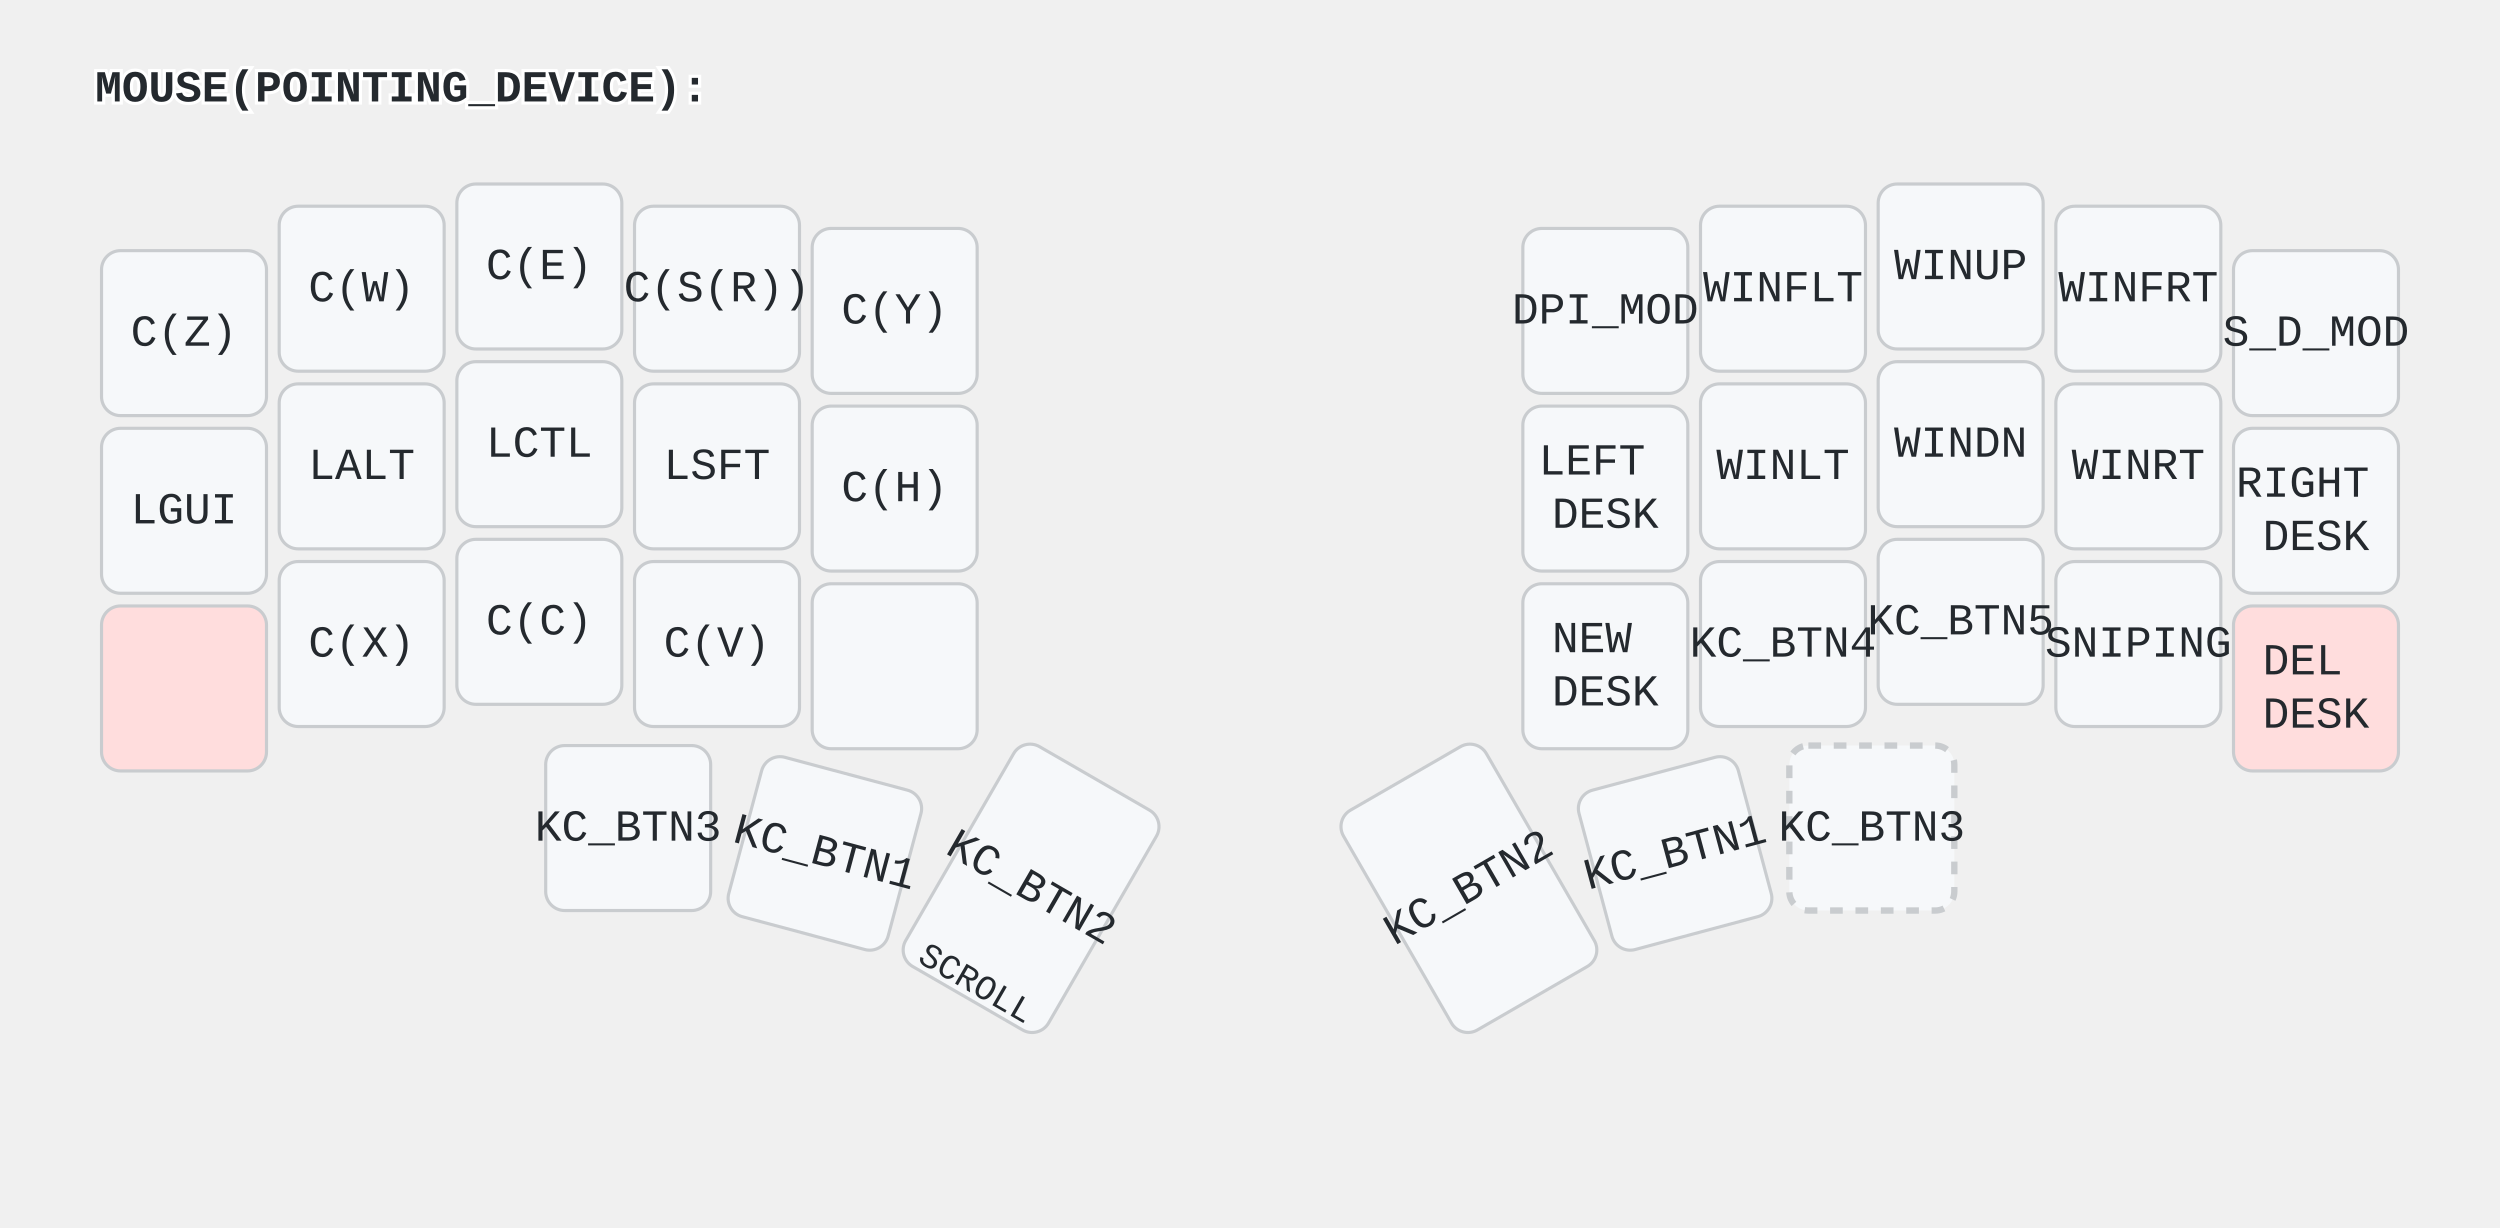
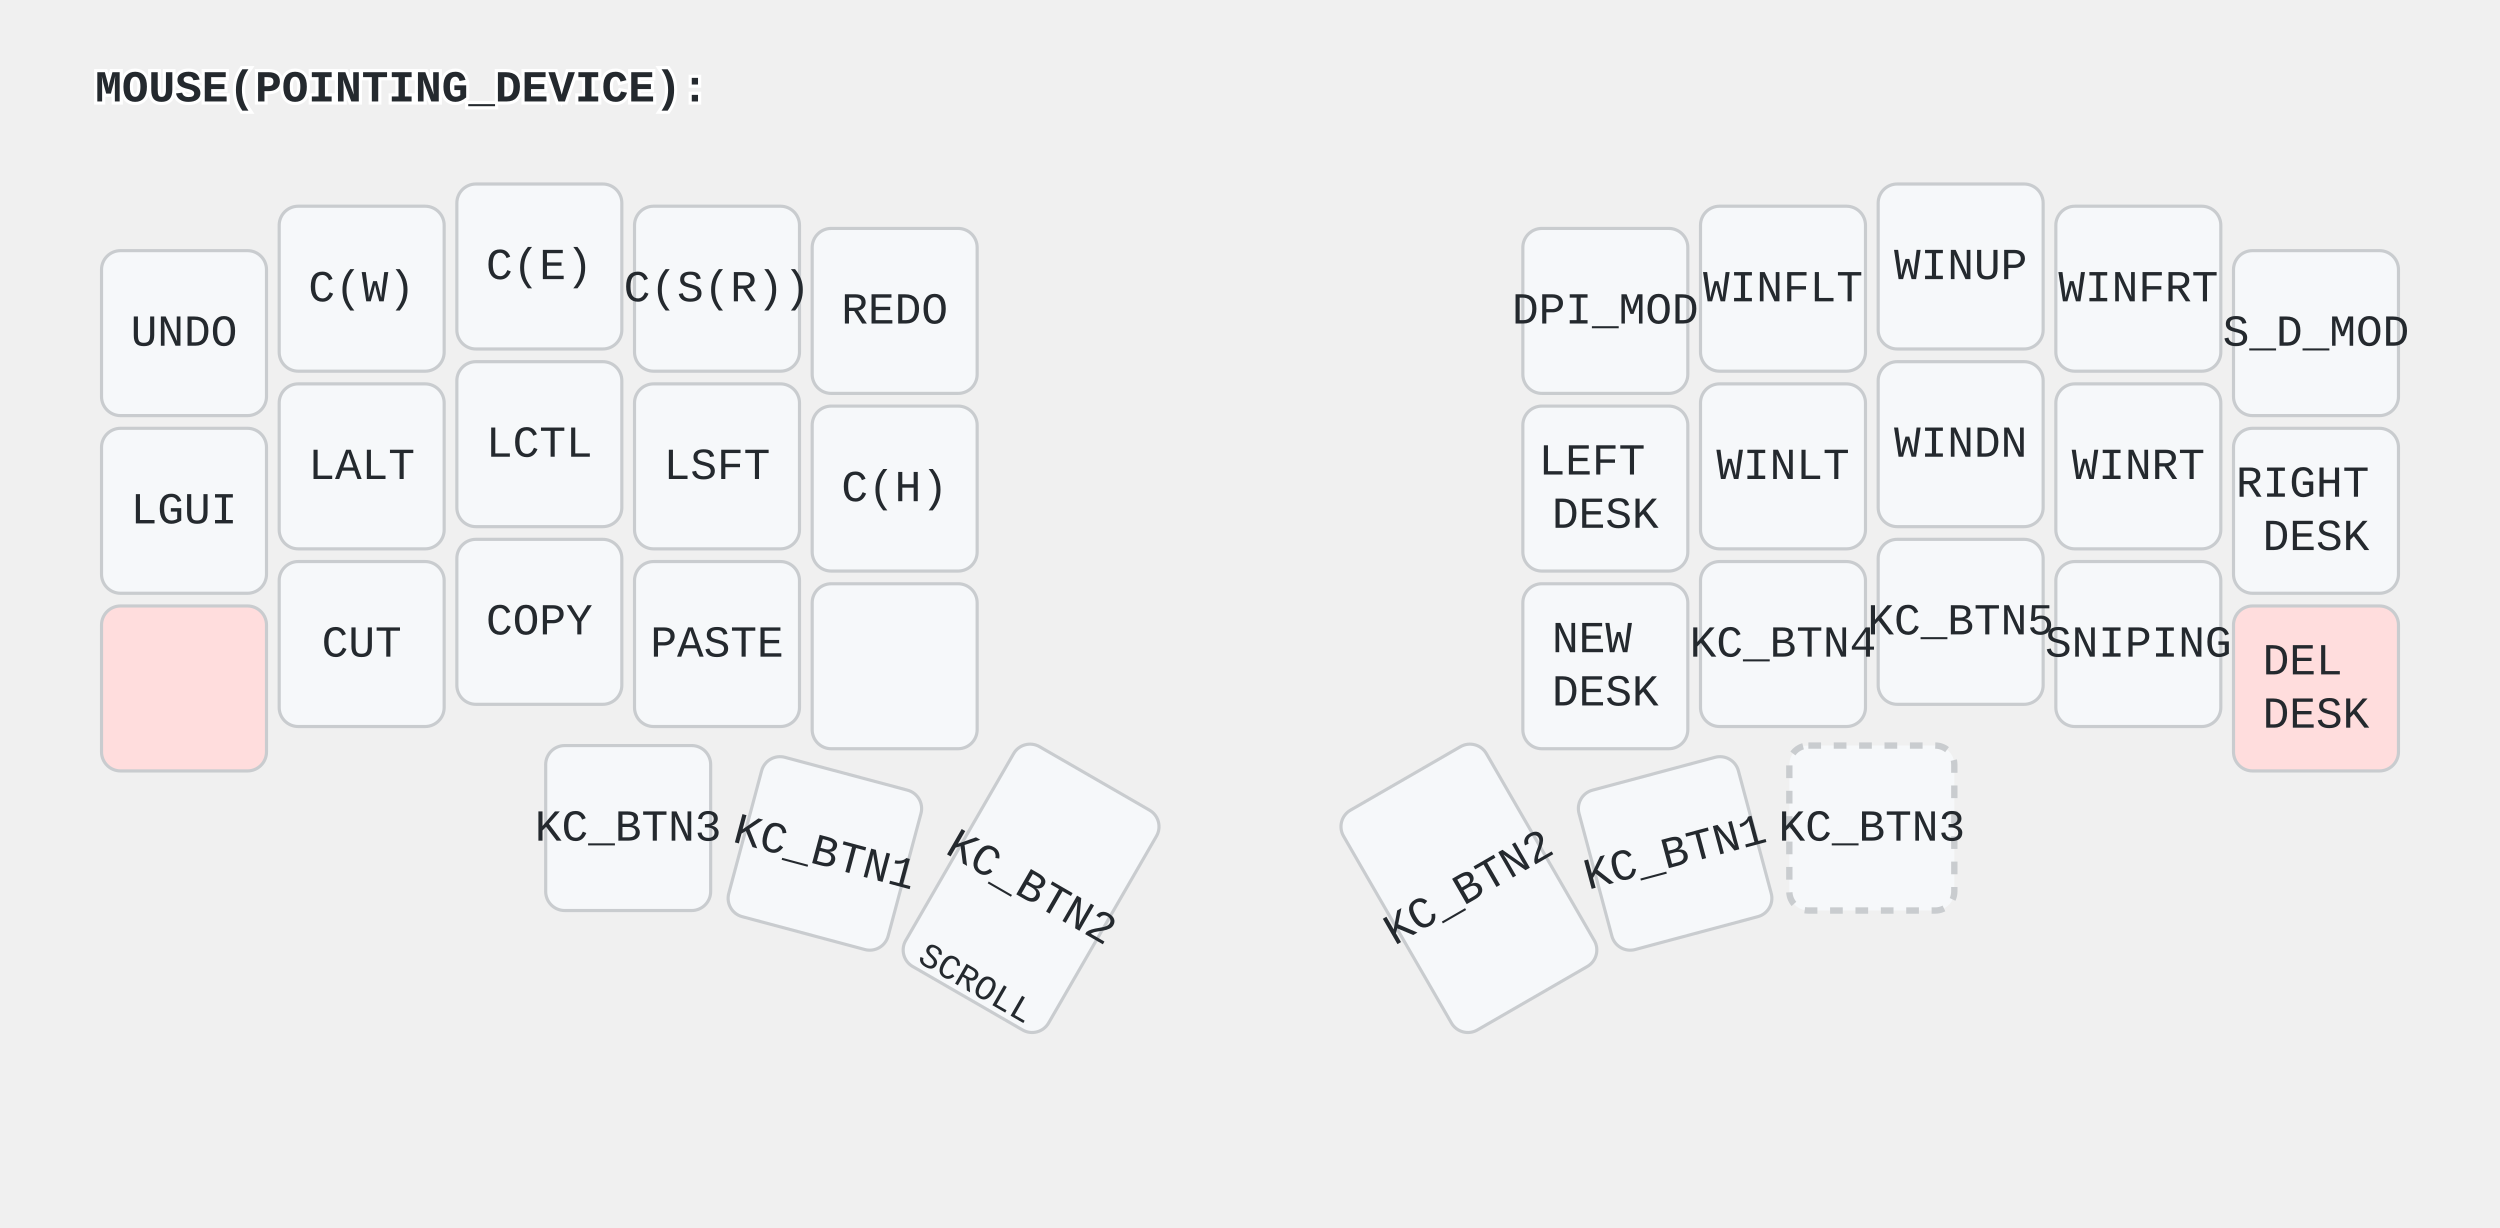
<svg xmlns="http://www.w3.org/2000/svg" width="788" height="387" viewBox="0 0 788 387" class="keymap">
  <style>/* inherit to force styles through use tags */
svg path {
    fill: inherit;
}

/* font and background color specifications */
svg.keymap {
    font-family: SFMono-Regular,Consolas,Liberation Mono,Menlo,monospace;
    font-size: 14px;
    font-kerning: normal;
    text-rendering: optimizeLegibility;
    fill: #24292e;
}

/* default key styling */
rect.key {
    fill: #f6f8fa;
}

rect.key, rect.combo {
    stroke: #c9cccf;
    stroke-width: 1;
}

/* default key side styling, only used is draw_key_sides is set */
rect.side {
    filter: brightness(90%);
}

/* color accent for combo boxes */
rect.combo, rect.combo-separate {
    fill: #cdf;
}

/* color accent for held keys */
rect.held, rect.combo.held {
    fill: #fdd;
}

/* color accent for ghost (optional) keys */
rect.ghost, rect.combo.ghost {
    stroke-dasharray: 4, 4;
    stroke-width: 2;
}

text {
    text-anchor: middle;
    dominant-baseline: middle;
}

/* styling for layer labels */
text.label {
    font-weight: bold;
    text-anchor: start;
    stroke: white;
    stroke-width: 2;
    paint-order: stroke;
}

/* styling for combo tap, and key hold/shifted label text */
text.combo, text.hold, text.shifted {
    font-size: 11px;
}

text.hold {
    text-anchor: middle;
    dominant-baseline: auto;
}

text.shifted {
    text-anchor: middle;
    dominant-baseline: hanging;
}

/* styling for hold/shifted label text in combo box */
text.combo.hold, text.combo.shifted {
    font-size: 8px;
}

/* lighter symbol for transparent keys */
text.trans {
    fill: #7b7e81;
}

/* styling for combo dendrons */
path.combo {
    stroke-width: 1;
    stroke: gray;
    fill: none;
}

/* Start Tabler Icons Cleanup */
/* cannot use height/width with glyphs */
.icon-tabler &gt; path {
    fill: inherit;
    stroke: inherit;
    stroke-width: 2;
}
/* hide tabler's default box */
.icon-tabler &gt; path[stroke="none"][fill="none"] {
    visibility: hidden;
}
/* End Tabler Icons Cleanup */
</style>
  <g transform="translate(30, 0)" class="layer-MOUSE(POINTING_DEVICE)">
    <text x="0" y="28" class="label">MOUSE(POINTING_DEVICE):</text>
    <g transform="translate(0, 56)">
      <g transform="translate(28, 49)" class="key keypos-0">
        <rect rx="6" ry="6" x="-26" y="-26" width="52" height="52" class="key" />
-         <text x="0" y="0" class="key tap">C(Z)</text>
+         <text x="0" y="0" class="key tap">UNDO</text>
      </g>
      <g transform="translate(84, 35)" class="key keypos-1">
        <rect rx="6" ry="6" x="-26" y="-26" width="52" height="52" class="key" />
        <text x="0" y="0" class="key tap">C(W)</text>
      </g>
      <g transform="translate(140, 28)" class="key keypos-2">
        <rect rx="6" ry="6" x="-26" y="-26" width="52" height="52" class="key" />
        <text x="0" y="0" class="key tap">C(E)</text>
      </g>
      <g transform="translate(196, 35)" class="key keypos-3">
        <rect rx="6" ry="6" x="-26" y="-26" width="52" height="52" class="key" />
        <text x="0" y="0" class="key tap">C(S(R))</text>
      </g>
      <g transform="translate(252, 42)" class="key keypos-4">
        <rect rx="6" ry="6" x="-26" y="-26" width="52" height="52" class="key" />
-         <text x="0" y="0" class="key tap">C(Y)</text>
+         <text x="0" y="0" class="key tap">REDO</text>
      </g>
      <g transform="translate(476, 42)" class="key keypos-5">
        <rect rx="6" ry="6" x="-26" y="-26" width="52" height="52" class="key" />
        <text x="0" y="0" class="key tap">DPI_MOD</text>
      </g>
      <g transform="translate(532, 35)" class="key keypos-6">
        <rect rx="6" ry="6" x="-26" y="-26" width="52" height="52" class="key" />
        <text x="0" y="0" class="key tap">WINFLT</text>
      </g>
      <g transform="translate(588, 28)" class="key keypos-7">
        <rect rx="6" ry="6" x="-26" y="-26" width="52" height="52" class="key" />
        <text x="0" y="0" class="key tap">WINUP</text>
      </g>
      <g transform="translate(644, 35)" class="key keypos-8">
        <rect rx="6" ry="6" x="-26" y="-26" width="52" height="52" class="key" />
        <text x="0" y="0" class="key tap">WINFRT</text>
      </g>
      <g transform="translate(700, 49)" class="key keypos-9">
        <rect rx="6" ry="6" x="-26" y="-26" width="52" height="52" class="key" />
        <text x="0" y="0" class="key tap">S_D_MOD</text>
      </g>
      <g transform="translate(28, 105)" class="key keypos-10">
        <rect rx="6" ry="6" x="-26" y="-26" width="52" height="52" class="key" />
        <text x="0" y="0" class="key tap">LGUI</text>
      </g>
      <g transform="translate(84, 91)" class="key keypos-11">
        <rect rx="6" ry="6" x="-26" y="-26" width="52" height="52" class="key" />
        <text x="0" y="0" class="key tap">LALT</text>
      </g>
      <g transform="translate(140, 84)" class="key keypos-12">
        <rect rx="6" ry="6" x="-26" y="-26" width="52" height="52" class="key" />
        <text x="0" y="0" class="key tap">LCTL</text>
      </g>
      <g transform="translate(196, 91)" class="key keypos-13">
        <rect rx="6" ry="6" x="-26" y="-26" width="52" height="52" class="key" />
        <text x="0" y="0" class="key tap">LSFT</text>
      </g>
      <g transform="translate(252, 98)" class="key keypos-14">
        <rect rx="6" ry="6" x="-26" y="-26" width="52" height="52" class="key" />
        <text x="0" y="0" class="key tap">C(H)</text>
      </g>
      <g transform="translate(476, 98)" class="key keypos-15">
        <rect rx="6" ry="6" x="-26" y="-26" width="52" height="52" class="key" />
        <text x="0" y="0" class="key tap">
          <tspan x="0" dy="-0.6em">LEFT</tspan>
          <tspan x="0" dy="1.2em">DESK</tspan>
        </text>
      </g>
      <g transform="translate(532, 91)" class="key keypos-16">
        <rect rx="6" ry="6" x="-26" y="-26" width="52" height="52" class="key" />
        <text x="0" y="0" class="key tap">WINLT</text>
      </g>
      <g transform="translate(588, 84)" class="key keypos-17">
        <rect rx="6" ry="6" x="-26" y="-26" width="52" height="52" class="key" />
        <text x="0" y="0" class="key tap">WINDN</text>
      </g>
      <g transform="translate(644, 91)" class="key keypos-18">
        <rect rx="6" ry="6" x="-26" y="-26" width="52" height="52" class="key" />
        <text x="0" y="0" class="key tap">WINRT</text>
      </g>
      <g transform="translate(700, 105)" class="key keypos-19">
        <rect rx="6" ry="6" x="-26" y="-26" width="52" height="52" class="key" />
        <text x="0" y="0" class="key tap">
          <tspan x="0" dy="-0.6em">RIGHT</tspan>
          <tspan x="0" dy="1.2em">DESK</tspan>
        </text>
      </g>
      <g transform="translate(28, 161)" class="key held keypos-20">
        <rect rx="6" ry="6" x="-26" y="-26" width="52" height="52" class="key held" />
      </g>
      <g transform="translate(84, 147)" class="key keypos-21">
        <rect rx="6" ry="6" x="-26" y="-26" width="52" height="52" class="key" />
-         <text x="0" y="0" class="key tap">C(X)</text>
+         <text x="0" y="0" class="key tap">CUT</text>
      </g>
      <g transform="translate(140, 140)" class="key keypos-22">
        <rect rx="6" ry="6" x="-26" y="-26" width="52" height="52" class="key" />
-         <text x="0" y="0" class="key tap">C(C)</text>
+         <text x="0" y="0" class="key tap">COPY</text>
      </g>
      <g transform="translate(196, 147)" class="key keypos-23">
        <rect rx="6" ry="6" x="-26" y="-26" width="52" height="52" class="key" />
-         <text x="0" y="0" class="key tap">C(V)</text>
+         <text x="0" y="0" class="key tap">PASTE</text>
      </g>
      <g transform="translate(252, 154)" class="key keypos-24">
        <rect rx="6" ry="6" x="-26" y="-26" width="52" height="52" class="key" />
      </g>
      <g transform="translate(476, 154)" class="key keypos-25">
        <rect rx="6" ry="6" x="-26" y="-26" width="52" height="52" class="key" />
        <text x="0" y="0" class="key tap">
          <tspan x="0" dy="-0.6em">NEW</tspan>
          <tspan x="0" dy="1.2em">DESK</tspan>
        </text>
      </g>
      <g transform="translate(532, 147)" class="key keypos-26">
        <rect rx="6" ry="6" x="-26" y="-26" width="52" height="52" class="key" />
        <text x="0" y="0" class="key tap">KC_BTN4</text>
      </g>
      <g transform="translate(588, 140)" class="key keypos-27">
        <rect rx="6" ry="6" x="-26" y="-26" width="52" height="52" class="key" />
        <text x="0" y="0" class="key tap">KC_BTN5</text>
      </g>
      <g transform="translate(644, 147)" class="key keypos-28">
        <rect rx="6" ry="6" x="-26" y="-26" width="52" height="52" class="key" />
        <text x="0" y="0" class="key tap">SNIPING</text>
      </g>
      <g transform="translate(700, 161)" class="key held keypos-29">
        <rect rx="6" ry="6" x="-26" y="-26" width="52" height="52" class="key held" />
        <text x="0" y="0" class="key held tap">
          <tspan x="0" dy="-0.6em">DEL</tspan>
          <tspan x="0" dy="1.2em">DESK</tspan>
        </text>
      </g>
      <g transform="translate(168, 205)" class="key keypos-30">
        <rect rx="6" ry="6" x="-26" y="-26" width="52" height="52" class="key" />
        <text x="0" y="0" class="key tap">KC_BTN3</text>
      </g>
      <g transform="translate(230, 213) rotate(15.0)" class="key keypos-31">
        <rect rx="6" ry="6" x="-26" y="-26" width="52" height="52" class="key" />
        <text x="0" y="0" class="key tap">KC_BTN1</text>
      </g>
      <g transform="translate(295, 224) rotate(30.0)" class="key keypos-32">
        <rect rx="6" ry="6" x="-26" y="-40" width="52" height="80" class="key" />
        <text x="0" y="0" class="key tap">KC_BTN2</text>
        <text x="0" y="38" class="key hold">SCROLL</text>
      </g>
      <g transform="translate(433, 224) rotate(-30.0)" class="key keypos-33">
        <rect rx="6" ry="6" x="-26" y="-40" width="52" height="80" class="key" />
        <text x="0" y="0" class="key tap">KC_BTN2</text>
      </g>
      <g transform="translate(498, 213) rotate(-15.0)" class="key keypos-34">
        <rect rx="6" ry="6" x="-26" y="-26" width="52" height="52" class="key" />
        <text x="0" y="0" class="key tap">KC_BTN1</text>
      </g>
      <g transform="translate(560, 205)" class="key ghost keypos-35">
        <rect rx="6" ry="6" x="-26" y="-26" width="52" height="52" class="key ghost" />
        <text x="0" y="0" class="key ghost tap">KC_BTN3</text>
      </g>
    </g>
  </g>
</svg>
